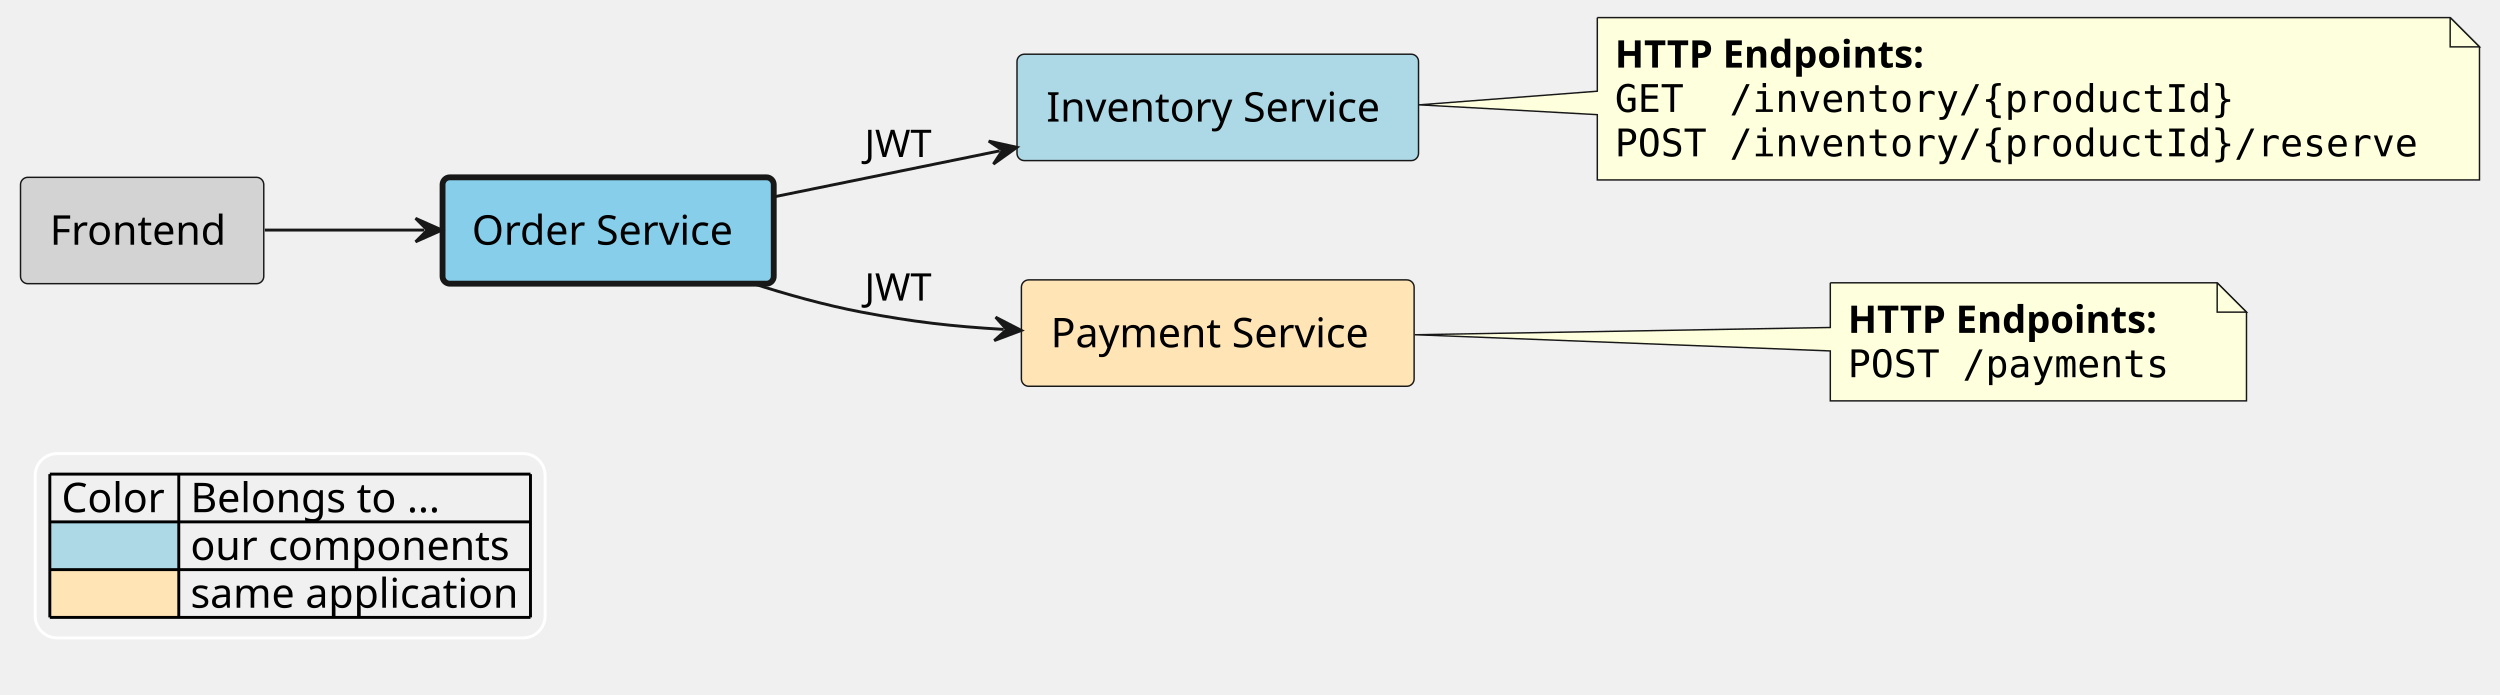
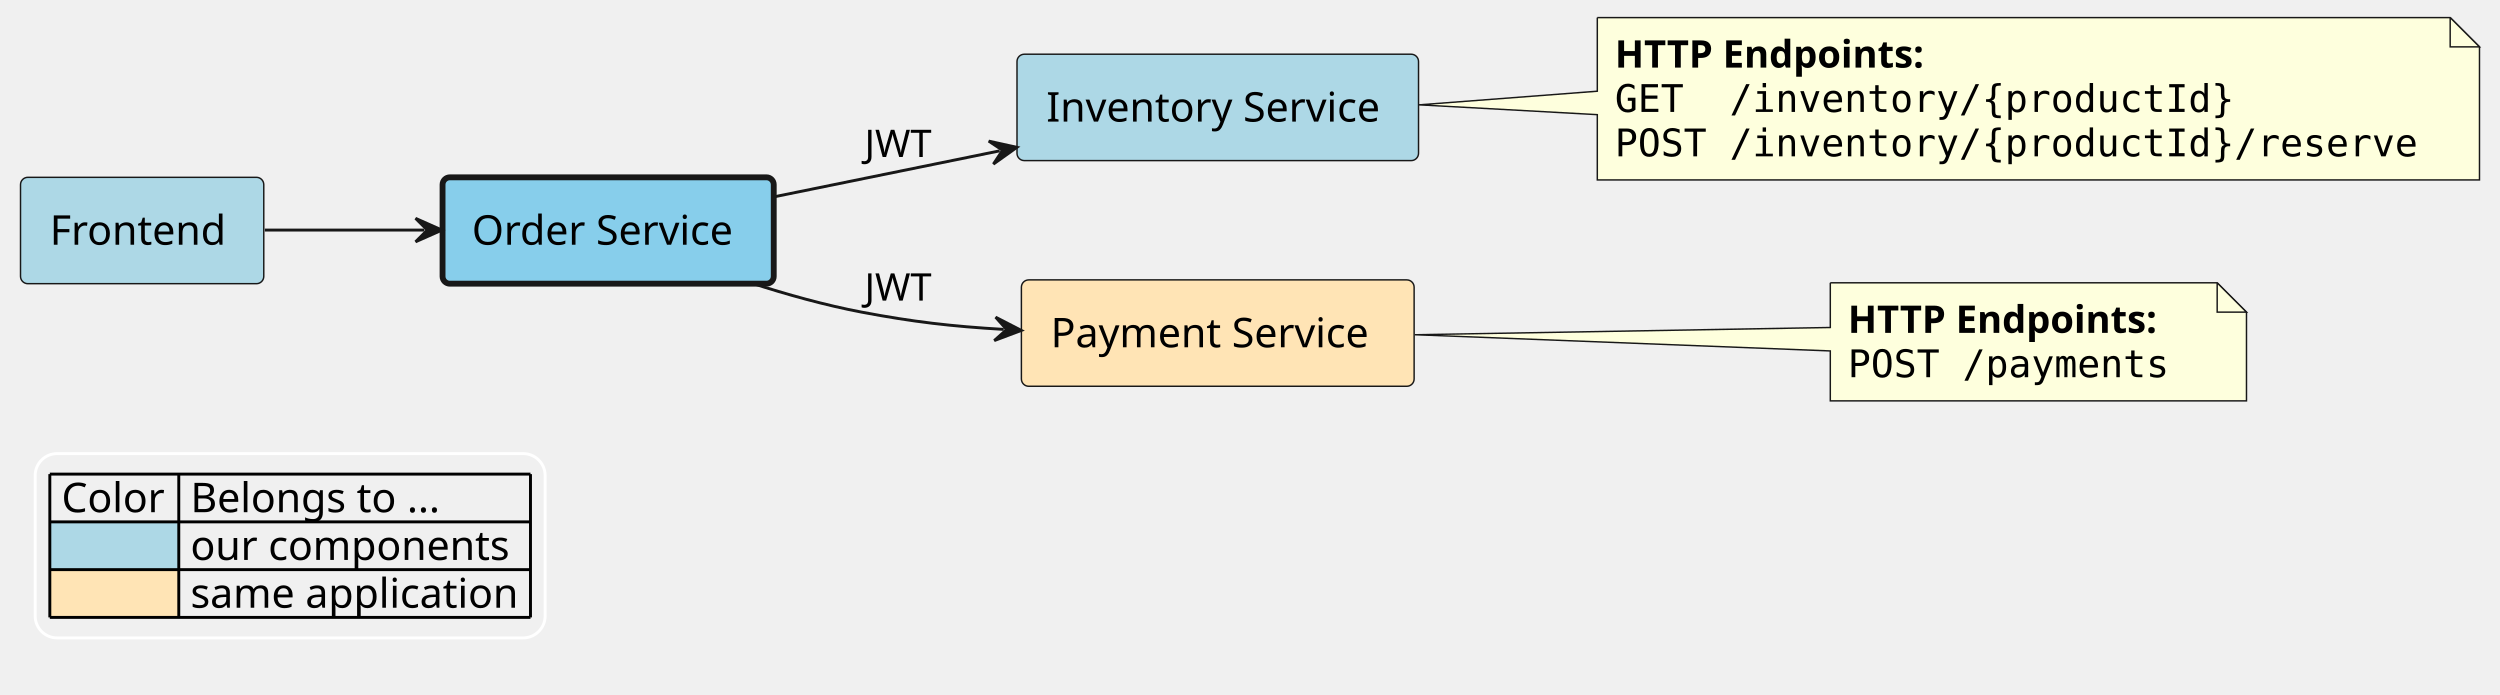
<svg xmlns="http://www.w3.org/2000/svg" contentStyleType="text/css" height="237px" preserveAspectRatio="none" style="width:853px;height:237px;background:#FFFFFF;" version="1.1" viewBox="0 0 853 237" width="853px" zoomAndPan="magnify">
  <defs />
  <g>
    <g id="elem_application__team__frontend">
-       <rect fill="#D3D3D3" height="36.297" rx="2.5" ry="2.5" style="stroke:#181818;stroke-width:0.5;" width="83" x="7" y="60.5" />
+       <rect fill="#ADD8E6" height="36.297" rx="2.5" ry="2.5" style="stroke:#181818;stroke-width:0.5;" width="83" x="7" y="60.5" />
      <text fill="#000000" font-family="sans-serif" font-size="14" lengthAdjust="spacing" textLength="63" x="17" y="83.495">Frontend</text>
    </g>
    <g id="elem_application__team__order_service">
      <rect fill="#87CEEB" height="36.297" rx="2.5" ry="2.5" style="stroke:#181818;stroke-width:2.0;" width="113" x="151" y="60.5" />
      <text fill="#000000" font-family="sans-serif" font-size="14" lengthAdjust="spacing" textLength="93" x="161" y="83.495">Order Service</text>
    </g>
    <g id="elem_application__team__inventory_service">
      <rect fill="#ADD8E6" height="36.297" rx="2.5" ry="2.5" style="stroke:#181818;stroke-width:0.5;" width="137" x="347" y="18.5" />
      <text fill="#000000" font-family="sans-serif" font-size="14" lengthAdjust="spacing" textLength="117" x="357" y="41.495">Inventory Service</text>
    </g>
    <g id="elem_GMN5">
      <path d="M545,6 L545,31.12 L484.15,35.77 L545,39.12 L545,61.398 A0,0 0 0 0 545,61.398 L846,61.398 A0,0 0 0 0 846,61.398 L846,16 L836,6 L545,6 A0,0 0 0 0 545,6 " fill="#FEFFDD" style="stroke:#181818;stroke-width:0.5;" />
      <path d="M836,6 L836,16 L846,16 L836,6 " fill="#FEFFDD" style="stroke:#181818;stroke-width:0.5;" />
      <text fill="#000000" font-family="sans-serif" font-size="13" font-weight="bold" lengthAdjust="spacing" textLength="121" x="551" y="23.067">HTTP Endpoints:</text>
      <text fill="#000000" font-family="monospace" font-size="13" lengthAdjust="spacing" textLength="216" x="551" y="38.2">GET  /inventory/{productId}</text>
      <text fill="#000000" font-family="monospace" font-size="13" lengthAdjust="spacing" textLength="280" x="551" y="53.333">POST /inventory/{productId}/reserve</text>
    </g>
    <g id="elem_application__payment_service">
      <rect fill="#FFE4B5" height="36.297" rx="2.5" ry="2.5" style="stroke:#181818;stroke-width:0.5;" width="134" x="348.5" y="95.5" />
      <text fill="#000000" font-family="sans-serif" font-size="14" lengthAdjust="spacing" textLength="114" x="358.5" y="118.495">Payment Service</text>
    </g>
    <g id="elem_GMN9">
      <path d="M624.5,96.5 L624.5,111.74 L482.73,114.21 L624.5,119.74 L624.5,136.766 A0,0 0 0 0 624.5,136.766 L766.5,136.766 A0,0 0 0 0 766.5,136.766 L766.5,106.5 L756.5,96.5 L624.5,96.5 A0,0 0 0 0 624.5,96.5 " fill="#FEFFDD" style="stroke:#181818;stroke-width:0.5;" />
      <path d="M756.5,96.5 L756.5,106.5 L766.5,106.5 L756.5,96.5 " fill="#FEFFDD" style="stroke:#181818;stroke-width:0.5;" />
      <text fill="#000000" font-family="sans-serif" font-size="13" font-weight="bold" lengthAdjust="spacing" textLength="121" x="630.5" y="113.567">HTTP Endpoints:</text>
      <text fill="#000000" font-family="monospace" font-size="13" lengthAdjust="spacing" textLength="112" x="630.5" y="128.7">POST /payments</text>
    </g>
    <g id="link_application__team__frontend_application__team__order_service">
      <path d="M90.34,78.5 C108.78,78.5 124.86,78.5 144.79,78.5 " fill="none" id="application__team__frontend-to-application__team__order_service" style="stroke:#181818;stroke-width:1.0;" />
      <polygon fill="#181818" points="150.79,78.5,141.79,74.5,145.79,78.5,141.79,82.5,150.79,78.5" style="stroke:#181818;stroke-width:1.0;" />
    </g>
    <g id="link_application__team__order_service_application__team__inventory_service">
      <path d="M264.25,67.13 C289.75,61.94 314.301,56.928 341.091,51.468 " fill="none" id="application__team__order_service-to-application__team__inventory_service" style="stroke:#181818;stroke-width:1.0;" />
      <polygon fill="#181818" points="346.97,50.27,337.353,48.148,342.071,51.269,338.95,55.987,346.97,50.27" style="stroke:#181818;stroke-width:1.0;" />
      <text fill="#000000" font-family="sans-serif" font-size="13" lengthAdjust="spacing" textLength="21" x="295" y="53.567">JWT</text>
    </g>
    <g id="link_application__team__order_service_application__payment_service">
      <path d="M256.31,96.56 C268.45,100.48 281.57,104.14 294,106.5 C311.5,109.82 324.67,111.35 342.47,112.39 " fill="none" id="application__team__order_service-to-application__payment_service" style="stroke:#181818;stroke-width:1.0;" />
      <polygon fill="#181818" points="348.46,112.74,339.709,108.222,343.469,112.448,339.242,116.208,348.46,112.74" style="stroke:#181818;stroke-width:1.0;" />
      <text fill="#000000" font-family="sans-serif" font-size="13" lengthAdjust="spacing" textLength="21" x="295" y="102.567">JWT</text>
    </g>
    <rect fill="none" height="62.891" id="_legend" rx="7.5" ry="7.5" style="stroke:#FFFFFF;stroke-width:1.0;" width="174" x="12" y="154.766" />
    <text fill="#000000" font-family="sans-serif" font-size="14" lengthAdjust="spacing" textLength="36" x="21" y="174.761">Color</text>
    <text fill="#000000" font-family="sans-serif" font-size="14" lengthAdjust="spacing" textLength="91" x="65" y="174.761">Belongs to ...</text>
    <rect fill="#ADD8E6" height="16.297" style="stroke:none;stroke-width:1.0;" width="44" x="17" y="178.062" />
    <text fill="#000000" font-family="sans-serif" font-size="14" lengthAdjust="spacing" textLength="4" x="17" y="191.058"> </text>
    <text fill="#000000" font-family="sans-serif" font-size="14" lengthAdjust="spacing" textLength="115" x="65" y="191.058">our components</text>
    <rect fill="#FFE4B5" height="16.297" style="stroke:none;stroke-width:1.0;" width="44" x="17" y="194.359" />
    <text fill="#000000" font-family="sans-serif" font-size="14" lengthAdjust="spacing" textLength="4" x="17" y="207.355"> </text>
    <text fill="#000000" font-family="sans-serif" font-size="14" lengthAdjust="spacing" textLength="116" x="65" y="207.355">same application</text>
    <line style="stroke:#000000;stroke-width:1.0;" x1="17" x2="181" y1="161.766" y2="161.766" />
    <line style="stroke:#000000;stroke-width:1.0;" x1="17" x2="181" y1="178.062" y2="178.062" />
    <line style="stroke:#000000;stroke-width:1.0;" x1="17" x2="181" y1="194.359" y2="194.359" />
    <line style="stroke:#000000;stroke-width:1.0;" x1="17" x2="181" y1="210.656" y2="210.656" />
    <line style="stroke:#000000;stroke-width:1.0;" x1="17" x2="17" y1="161.766" y2="210.656" />
    <line style="stroke:#000000;stroke-width:1.0;" x1="61" x2="61" y1="161.766" y2="210.656" />
    <line style="stroke:#000000;stroke-width:1.0;" x1="181" x2="181" y1="161.766" y2="210.656" />
  </g>
</svg>
